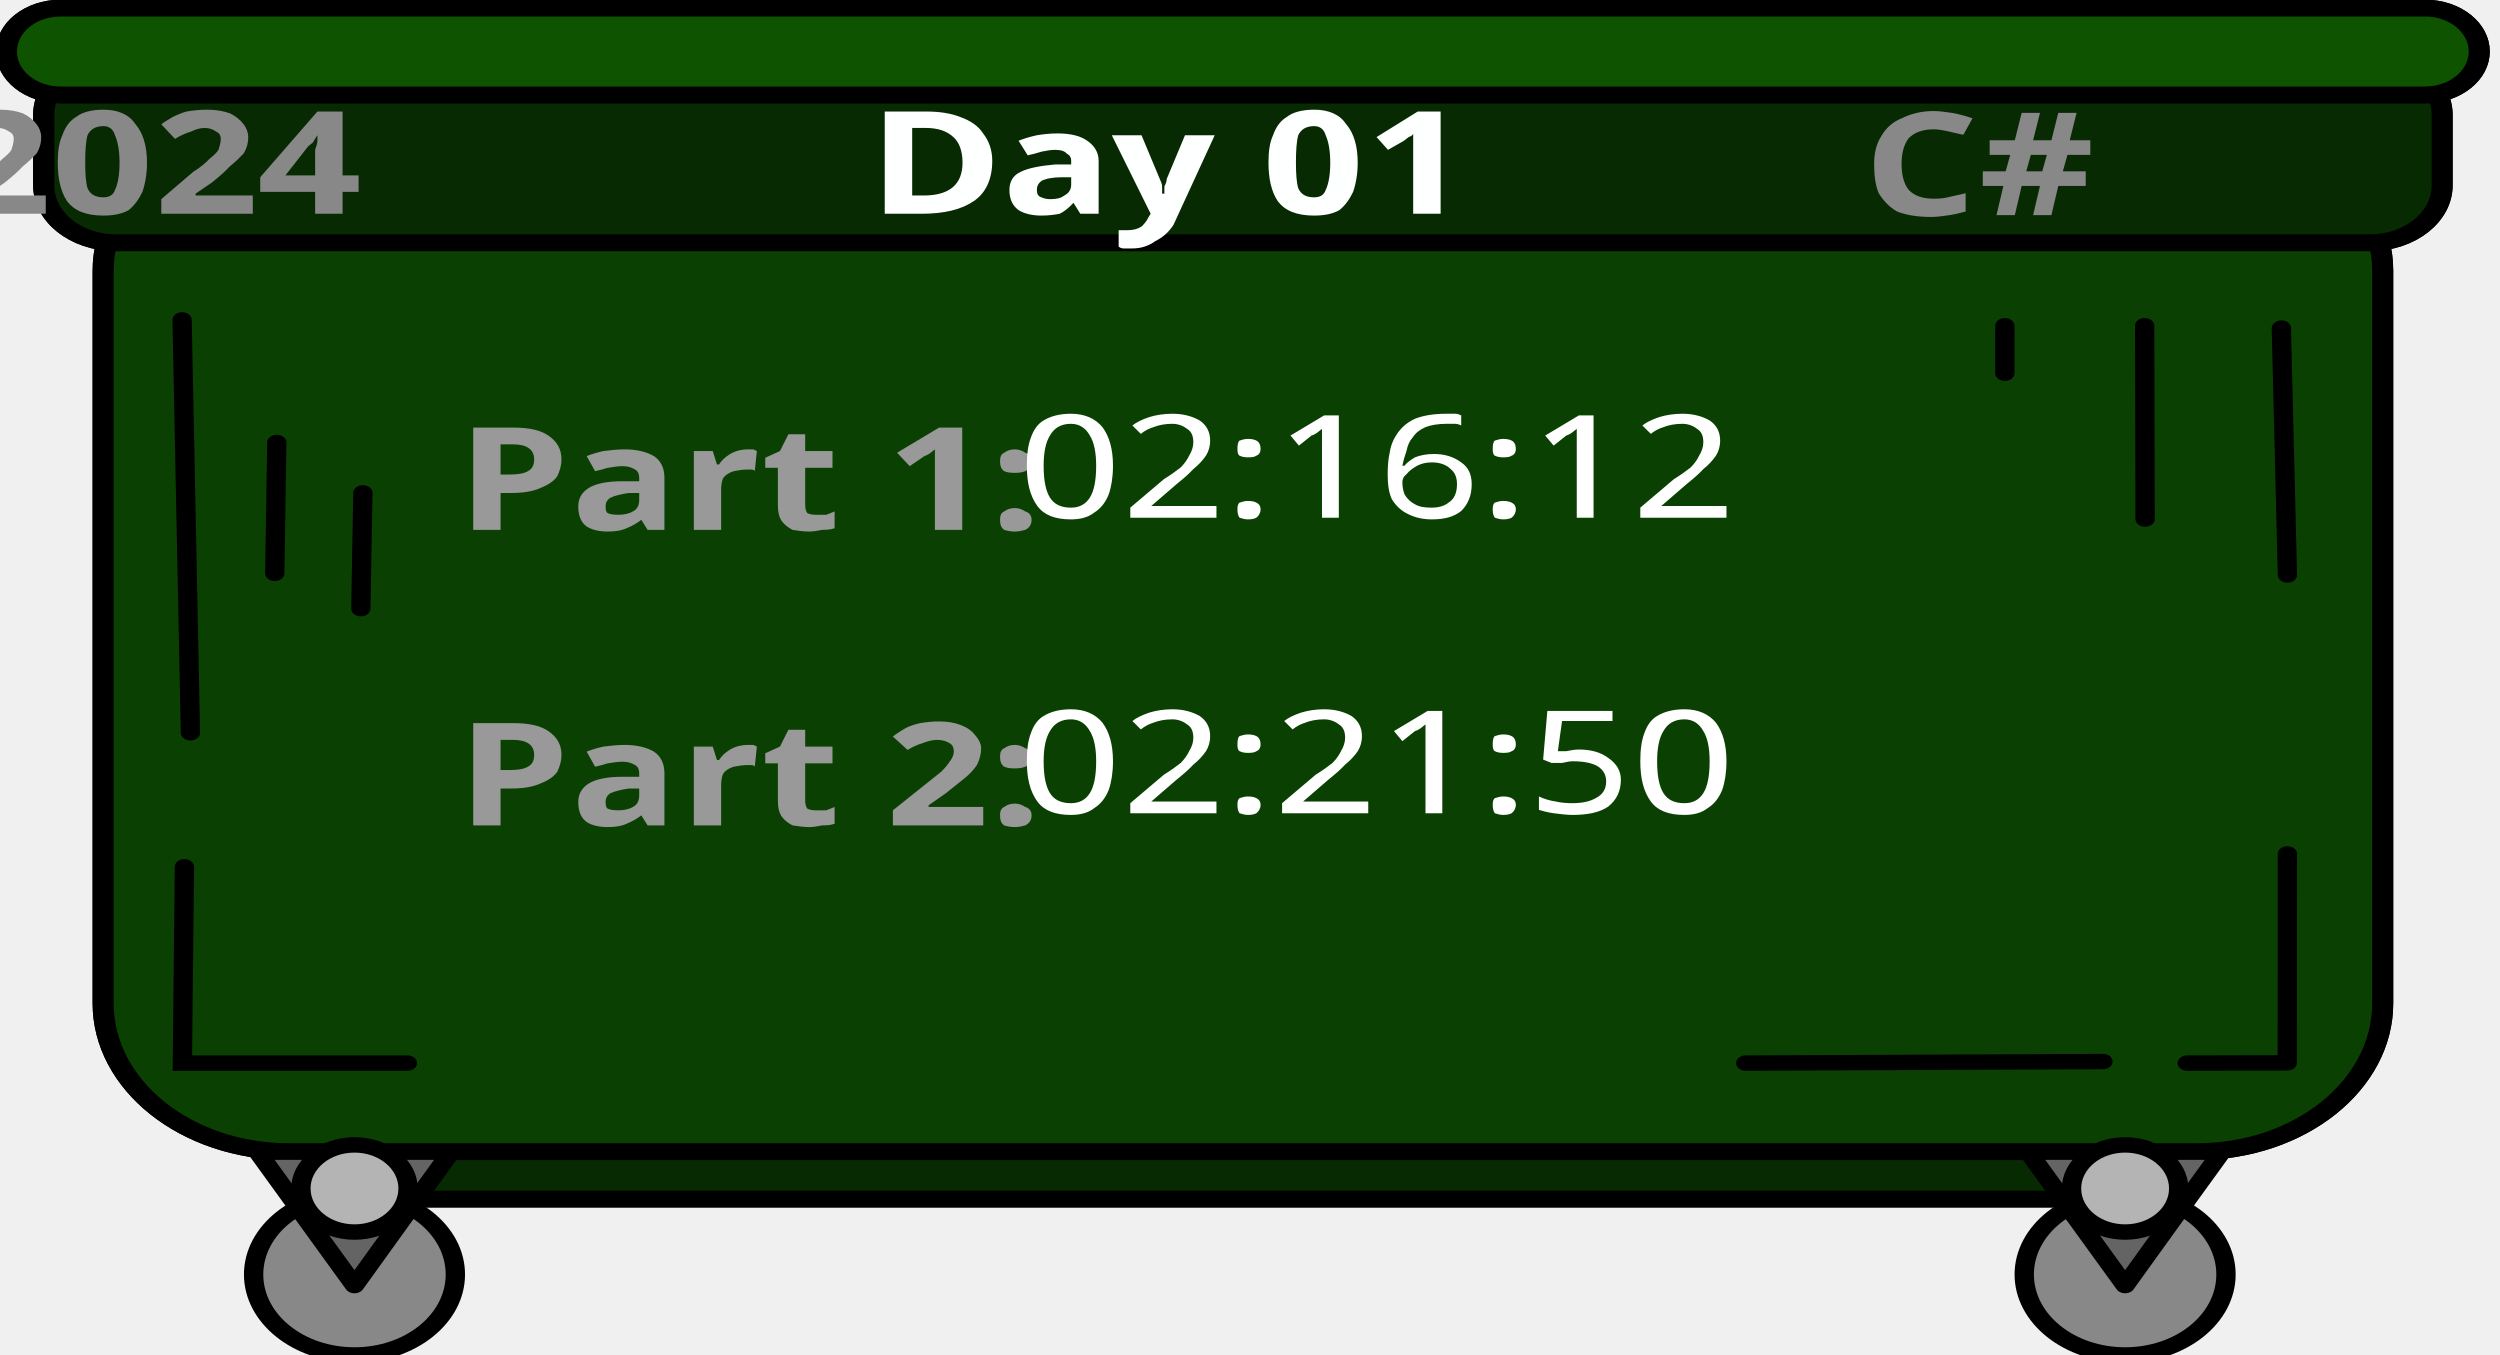
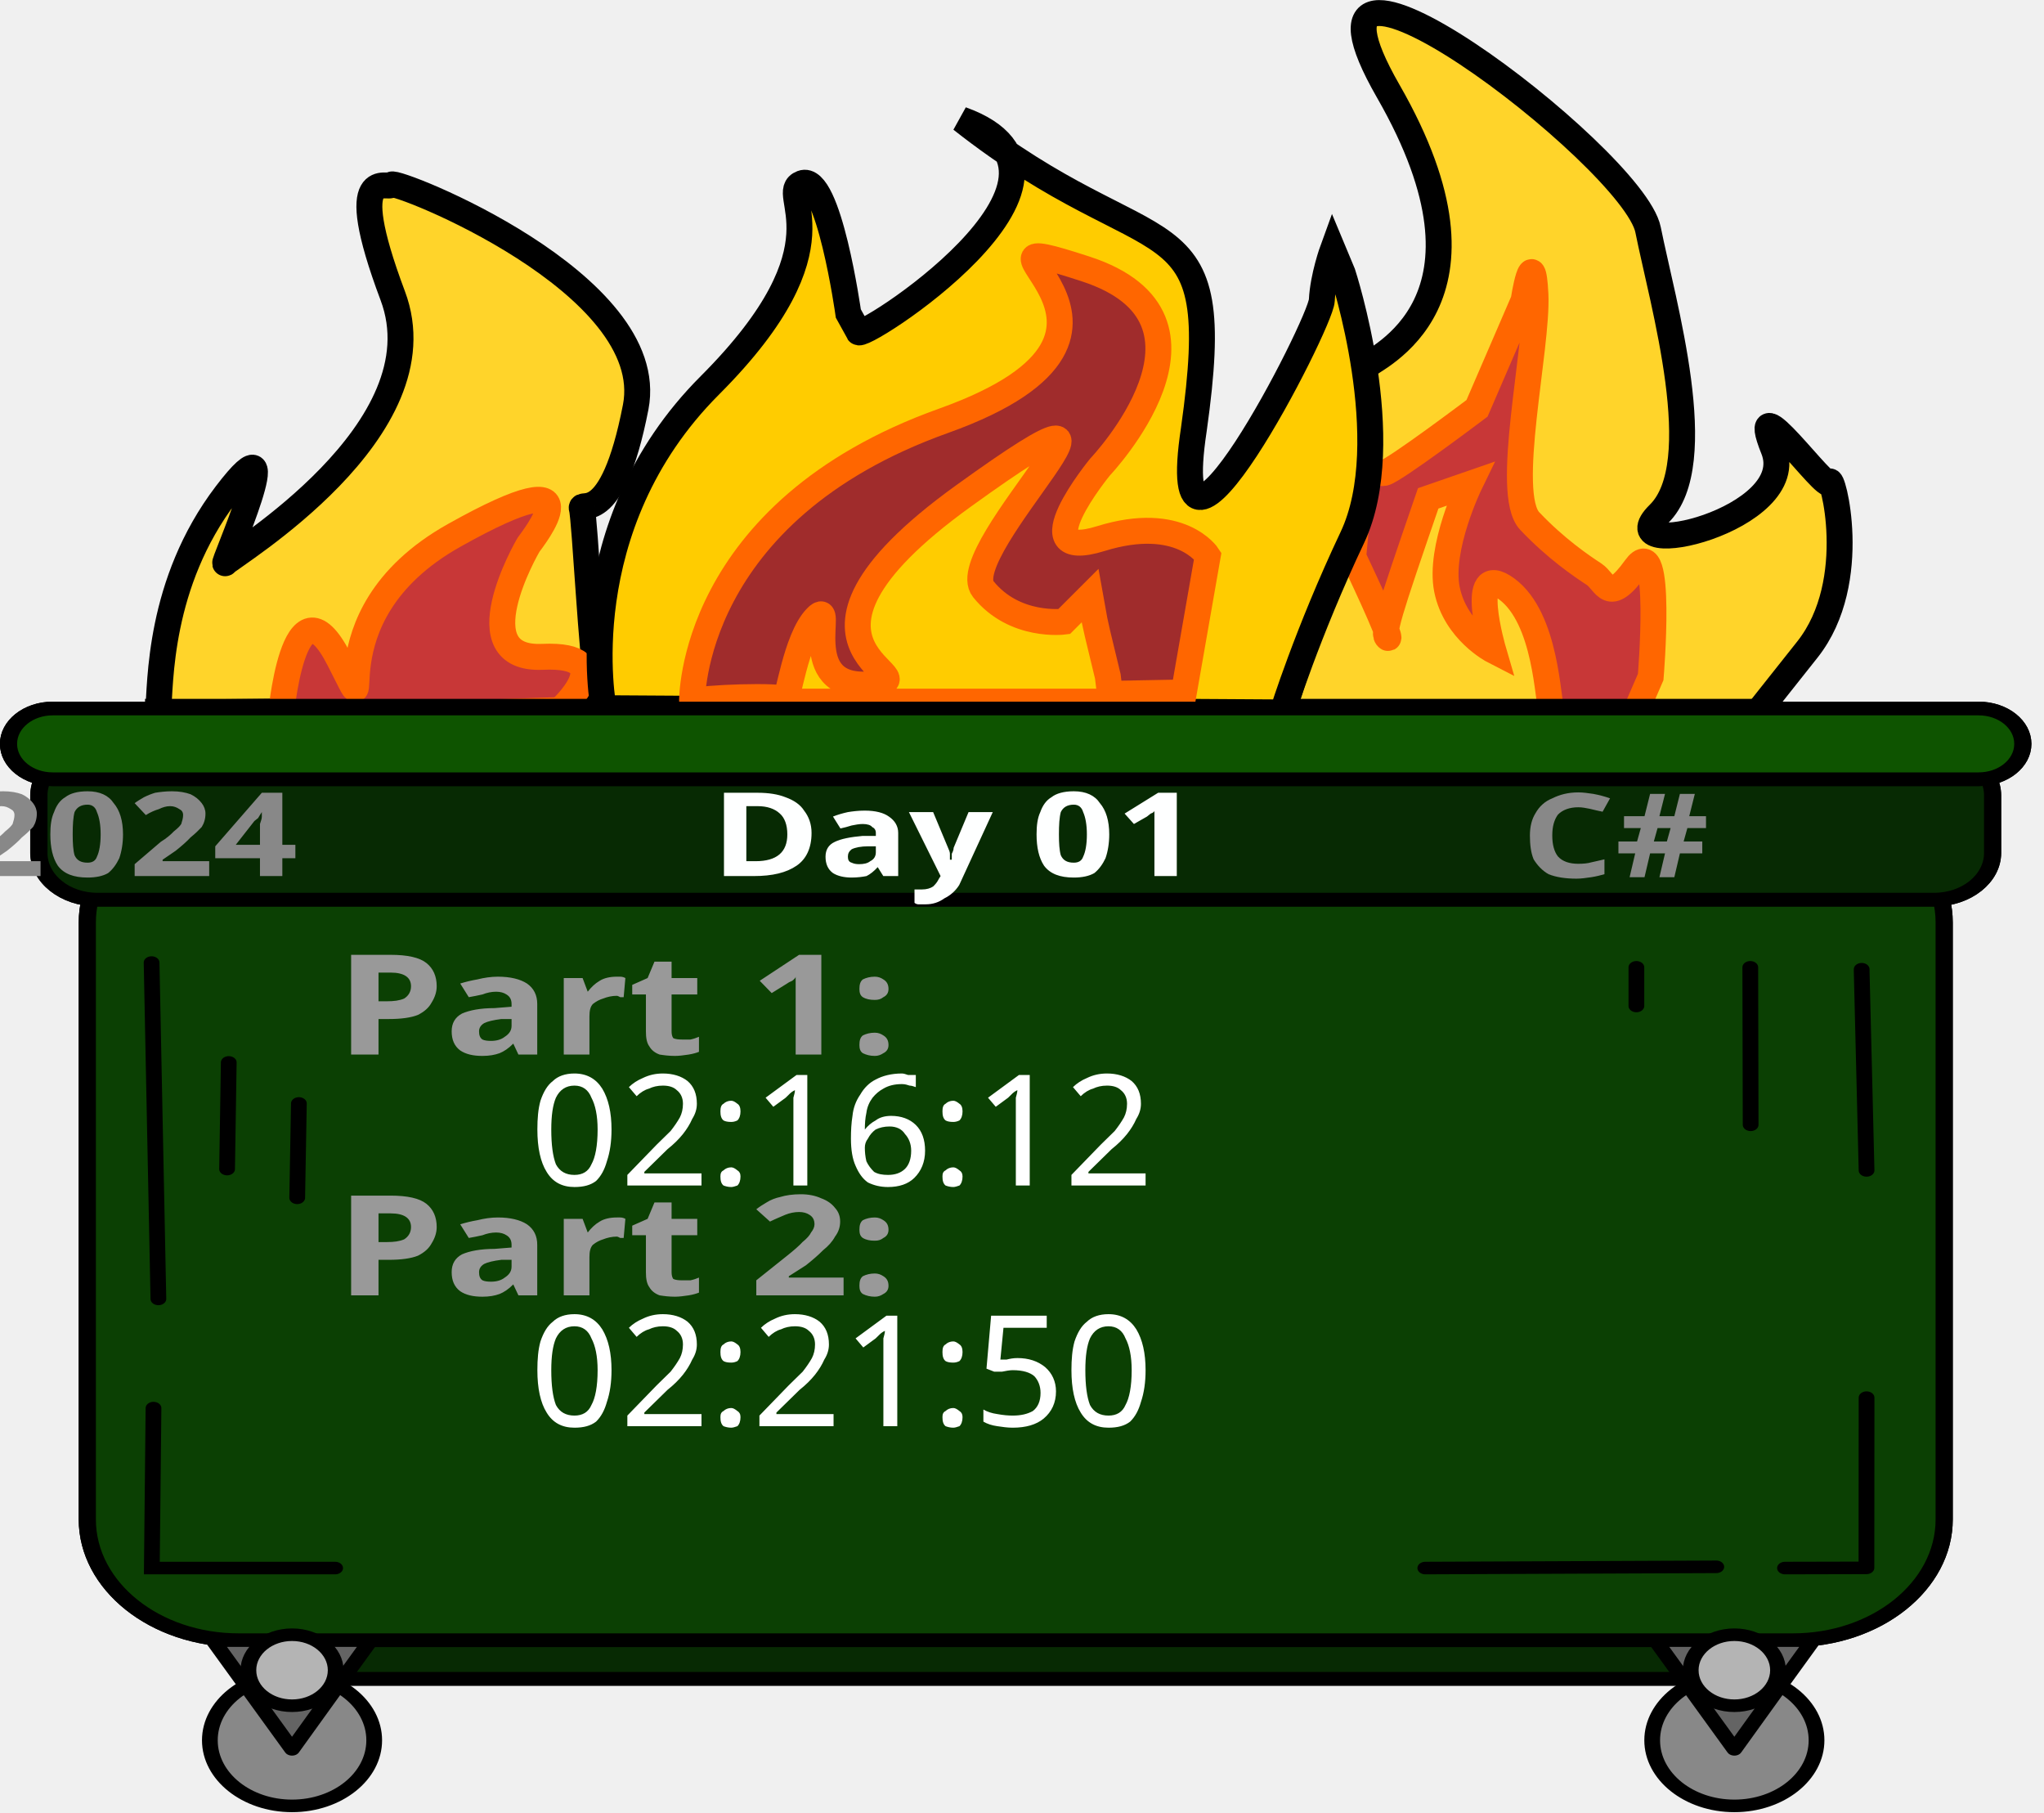
- <svg xmlns="http://www.w3.org/2000/svg" width="20.812mm" height="11.279mm" viewBox="0 0 20.812 11.279" version="1.1" id="calendar-tile">
+ <svg xmlns="http://www.w3.org/2000/svg" width="20.889mm" height="18.517mm" viewBox="0 0 20.889 18.517" version="1.1" id="calendar-tile">
  <defs id="defs3777" />
-   <rect style="opacity:1;fill:#dddace;fill-opacity:0.491;stroke:#000000;stroke-width:0.265;stroke-linecap:round;stroke-linejoin:round;stroke-miterlimit:4;stroke-dasharray:none;stroke-opacity:1" id="rect4713" width="2.478" height="2.011" x="58.784" y="2.91" rx="1.158" ry="0.222" />
-   <rect style="opacity:1;fill:#dddace;fill-opacity:0.491;stroke:#000000;stroke-width:0.265;stroke-linecap:round;stroke-linejoin:round;stroke-miterlimit:4;stroke-dasharray:none;stroke-opacity:1" id="rect4715" width="1.523" height="1.219" x="58.988" y="3.255" rx="1.158" ry="0.222" />
-   <rect style="opacity:1;fill:#dddace;fill-opacity:0.491;stroke:#000000;stroke-width:0.265;stroke-linecap:round;stroke-linejoin:round;stroke-miterlimit:4;stroke-dasharray:none;stroke-opacity:1" id="rect4713-6" width="2.478" height="2.011" x="47.82" y="0.038" rx="1.158" ry="0.222" />
-   <rect style="opacity:1;fill:#dddace;fill-opacity:0.491;stroke:#000000;stroke-width:0.265;stroke-linecap:round;stroke-linejoin:round;stroke-miterlimit:4;stroke-dasharray:none;stroke-opacity:1" id="rect4715-3" width="1.523" height="1.219" x="48.224" y="0.44" rx="1.158" ry="0.222" />
-   <g id="g4871" transform="translate(2.154469,-2.2981)">
-     <path id="path4764" d="m 47.614,-1.634 c 0,0 -0.345,-1.853 1.12,-3.289 1.465,-1.436 0.689,-1.953 0.962,-2.054 0.273,-0.101 0.46,1.336 0.46,1.336 l 0.101,0.187 c 0,0 2.772,-3.304 0.991,-3.174 -0.072,-0.273 0.689,-0.474 0.56,-0.431 -0.129,0.043 1.307,2.04 1.307,2.04 0,0 0.891,0.56 0.56,2.6 -0.33,2.04 1.307,-1.063 1.321,-1.307 0.014,-0.244 0.101,-0.359 0.101,-0.359 l 0.115,0.086 c 0,0 0.546,1.724 0.072,2.7 -0.474,0.977 -0.733,1.781 -0.733,1.781 z" style="fill:none;stroke:#000000;stroke-width:0.265px;stroke-linecap:butt;stroke-linejoin:miter;stroke-opacity:1" />
-     <path id="path4768" d="m 48.519,-1.691 c 0.101,-0.043 0.919,-0.057 0.948,-0.014 0.029,0.043 0.115,-0.618 0.33,-0.833 0.215,-0.215 -0.23,0.733 0.531,0.689 0.761,-0.043 -0.876,-0.345 1.364,-1.925 2.241,-1.58 -0.503,0.56 -0.187,0.962 0.316,0.402 0.359,-0.101 0.359,-0.101 l 0.23,0.144 0.23,0.948 0.172,-0.531 0.273,0.445 0.029,0.259 z" style="fill:none;stroke:#000000;stroke-width:0.265px;stroke-linecap:butt;stroke-linejoin:miter;stroke-opacity:1" />
-     <path id="path4770" d="m 43.061,-1.634 c 0.029,-0.302 0.014,-1.321 0.718,-2.226 0.704,-0.905 -0.072,0.776 -0.014,0.704 0.057,-0.072 2.241,-1.336 1.738,-2.715 -0.503,-1.379 -0.029,-1.077 0,-1.135 0.029,-0.057 2.729,1.034 2.47,2.298 -0.259,1.264 -0.589,0.934 -0.56,1.034 0.029,0.101 0.086,1.58 0.144,1.81 0.057,0.23 0.057,0.23 0.057,0.23 z" style="fill:none;stroke:#000000;stroke-width:0.265px;stroke-linecap:butt;stroke-linejoin:miter;stroke-opacity:1" />
-     <path id="path4772" d="m 44.31,-1.547 c 0,0 0.144,-1.537 0.603,-0.618 0.46,0.919 -0.33,-0.417 1.192,-1.25 1.522,-0.833 0.79,0.057 0.761,0.101 -0.029,0.043 -0.689,1.178 0.129,1.149 0.819,-0.029 0.172,0.546 0.172,0.546 z" style="fill:none;stroke:#000000;stroke-width:0.265px;stroke-linecap:butt;stroke-linejoin:miter;stroke-opacity:1" />
-     <path id="path4774" d="m 48.519,-1.691 c 0,0 -0.014,-1.939 2.6,-2.844 2.614,-0.905 -0.115,-2.068 1.465,-1.537 1.58,0.531 0.129,2.025 0.129,2.025 0,0 -0.819,0.977 0,0.733 0.819,-0.244 1.092,0.187 1.092,0.187 l -0.259,1.393 c 0,0 -5.027,0.043 -5.027,0.043 z" style="fill:none;stroke:#000000;stroke-width:0.265px;stroke-linecap:butt;stroke-linejoin:miter;stroke-opacity:1" />
-     <path id="path4776" d="m 55.413,-5.032 c 0.122,-0.102 1.503,-0.65 0.284,-2.823 -1.219,-2.173 2.498,0.691 2.641,1.442 0.142,0.752 0.609,2.397 0.081,2.905 -0.528,0.508 1.462,0.081 1.178,-0.65 -0.284,-0.731 0.548,0.467 0.569,0.345 0.02,-0.122 0.32,1.011 -0.244,1.706 -0.564,0.695 -0.564,0.695 -0.564,0.695 l -4.807,-0.107 0.516,-1.523 0.325,-1.056 z" style="fill:none;stroke:#000000;stroke-width:0.265px;stroke-linecap:butt;stroke-linejoin:miter;stroke-opacity:1" />
-     <path id="path4778" d="m 55.392,-4.098 c 0,0 0.122,0.163 0.223,0.142 0.102,-0.02 0.955,-0.65 0.955,-0.65 l 0.487,-1.097 c 0,0 0.102,-0.609 0.122,-0.061 0.02,0.548 -0.345,2.031 -0.081,2.316 0.264,0.284 0.528,0.467 0.65,0.548 0.122,0.081 0.142,0.325 0.427,-0.061 0.284,-0.386 0.142,1.117 0.142,1.117 L 58.155,-1.477 c 0,0 -0.813,0.081 -0.853,-0.02 -0.041,-0.102 -0.041,-0.955 -0.447,-1.259 -0.406,-0.305 -0.142,0.63 -0.142,0.63 0,0 -0.386,-0.203 -0.467,-0.63 -0.081,-0.427 0.244,-1.077 0.244,-1.077 l -0.427,0.142 c -0.427,1.198 -0.487,1.381 -0.427,1.422 0.061,0.041 -0.345,-0.833 -0.345,-0.833 z" style="fill:none;stroke:#000000;stroke-width:0.265px;stroke-linecap:butt;stroke-linejoin:miter;stroke-opacity:1" />
+   <g id="g1507" transform="translate(2.791192,9.584737)">
+     <g transform="translate(-3.178583,-13.10455)" id="g1514">
+       <path style="fill:#ffd42a;stroke:#000000;stroke-width:0.265px;stroke-linecap:butt;stroke-linejoin:miter;stroke-opacity:1" d="M 2.003,10.803 C 2.029,10.501 2.004,9.481 2.698,8.569 3.393,7.657 2.634,9.345 2.691,9.273 2.748,9.2 4.918,7.914 4.401,6.541 3.885,5.167 4.362,5.464 4.39,5.406 4.418,5.348 7.129,6.412 6.884,7.679 6.638,8.945 6.304,8.618 6.334,8.719 c 0.03,0.1 0.102,1.579 0.162,1.808 0.06,0.229 0.06,0.229 0.06,0.229 z" id="path4770" />
+       <path style="fill:#c83737;stroke:#ff6600;stroke-width:0.265px;stroke-linecap:butt;stroke-linejoin:miter;stroke-opacity:1" d="m 3.253,10.876 c 0,0 0.128,-1.538 0.597,-0.624 0.469,0.914 -0.335,-0.413 1.179,-1.262 1.514,-0.849 0.791,0.049 0.762,0.093 -0.028,0.043 -0.677,1.185 0.141,1.148 0.818,-0.037 0.178,0.544 0.178,0.544 z" id="path4772" />
+     </g>
+     <g transform="translate(-3.178583,-13.10455)" id="g1510">
+       <path style="fill:#ffd42a;stroke:#000000;stroke-width:0.265px;stroke-linecap:butt;stroke-linejoin:miter;stroke-opacity:1" d="m 14.32,7.278 c 0.121,-0.103 1.496,-0.665 0.255,-2.826 -1.241,-2.161 2.505,0.665 2.655,1.415 0.15,0.75 0.634,2.391 0.111,2.904 -0.523,0.513 1.463,0.066 1.171,-0.662 -0.292,-0.728 0.553,0.462 0.572,0.339 0.019,-0.122 0.33,1.008 -0.226,1.709 -0.556,0.701 -0.556,0.701 -0.556,0.701 l -4.808,-0.058 0.501,-1.528 0.314,-1.06 z" id="path4776" />
+       <path style="fill:#c83737;stroke:#ff6600;stroke-width:0.265px;stroke-linecap:butt;stroke-linejoin:miter;stroke-opacity:1" d="m 14.309,8.212 c 0,0 0.124,0.161 0.225,0.14 0.101,-0.021 0.948,-0.66 0.948,-0.66 l 0.476,-1.102 c 0,0 0.095,-0.61 0.121,-0.062 0.026,0.548 -0.325,2.035 -0.058,2.316 0.267,0.282 0.533,0.462 0.656,0.542 0.123,0.08 0.146,0.324 0.426,-0.065 0.28,-0.389 0.154,1.116 0.154,1.116 l -0.159,0.367 c 0,0 -0.812,0.09 -0.853,-0.012 -0.042,-0.101 -0.05,-0.954 -0.46,-1.255 -0.409,-0.301 -0.136,0.631 -0.136,0.631 0,0 -0.388,-0.199 -0.474,-0.625 C 15.09,9.119 15.408,8.465 15.408,8.465 l -0.425,0.147 c -0.414,1.203 -0.473,1.386 -0.412,1.426 0.061,0.04 -0.354,-0.829 -0.354,-0.829 z" id="path4778" />
+     </g>
+     <path id="path1471" d="M -1.309,-2.042 H 15.245" style="fill:none;stroke:#000000;stroke-width:0.804;stroke-linecap:butt;stroke-linejoin:miter;stroke-miterlimit:4;stroke-dasharray:none;stroke-opacity:1" />
+     <g transform="translate(-3.178583,-13.10455)" id="g1506">
+       <path style="fill:#ffcc00;stroke:#000000;stroke-width:0.265px;stroke-linecap:butt;stroke-linejoin:miter;stroke-opacity:1" d="m 6.556,10.756 c 0,0 -0.364,-1.849 1.087,-3.3 C 9.093,6.004 8.312,5.495 8.584,5.392 8.856,5.289 9.057,6.723 9.057,6.723 L 9.16,6.909 C 9.128,7.045 11.827,5.32 10.213,4.741 c 2.003,1.578 2.719,0.732 2.375,3.167 -0.309,2.043 1.296,-1.076 1.308,-1.32 0.012,-0.244 0.112,-0.518 0.112,-0.518 L 14.109,6.312 c 0,0 0.563,1.718 0.099,2.699 -0.464,0.981 -0.714,1.788 -0.714,1.788 z" id="path4764" />
+       <path style="fill:#a02c2c;stroke:#ff6600;stroke-width:0.265px;stroke-linecap:butt;stroke-linejoin:miter;stroke-opacity:1" d="m 7.46,10.689 c 0,0 -0.034,-1.939 2.571,-2.87 2.605,-0.932 -0.136,-2.067 1.449,-1.552 1.585,0.515 0.15,2.024 0.15,2.024 0,0 -0.809,0.985 0.007,0.732 0.816,-0.253 1.093,0.176 1.093,0.176 l -0.244,1.396 c 0,0 -5.026,0.094 -5.026,0.094 z" id="path4774" />
+       <path style="fill:#ffcc00;stroke:#ff6600;stroke-width:0.265px;stroke-linecap:butt;stroke-linejoin:miter;stroke-opacity:1" d="m 7.46,10.689 c 0.1,-0.044 0.919,-0.067 0.948,-0.024 0.029,0.043 0.109,-0.619 0.322,-0.836 0.213,-0.218 -0.222,0.735 0.538,0.684 0.761,-0.051 -1.255,-0.326 0.969,-1.928 2.224,-1.603 -0.121,0.555 0.199,0.954 0.32,0.399 0.826,0.332 0.826,0.332 l 0.266,-0.266 0.046,0.256 0.03,0.135 0.105,0.435 0.031,0.258 z" id="path4768" />
+     </g>
  </g>
-   <g id="g5032" transform="matrix(1.218804,0,0,0.9727442,-32.60768,3.382972)">
+   <g id="g5032" transform="matrix(1.218804,0,0,0.9727442,-32.57421,10.55471)">
    <g transform="translate(-17.91412,-3.526213)" id="g4816">
      <rect style="opacity:1;fill:#000005;fill-opacity:1;stroke:#000000;stroke-width:0.144;stroke-linecap:round;stroke-linejoin:round;stroke-miterlimit:4;stroke-dasharray:none;stroke-opacity:1" id="rect3794-1-3" width="12.441" height="0.743" x="46.895" y="9.567" ry="0.371" />
      <rect style="opacity:1;fill:#178600;fill-opacity:0.314;stroke:#000000;stroke-width:0.144;stroke-linecap:round;stroke-linejoin:round;stroke-miterlimit:4;stroke-dasharray:none;stroke-opacity:1" id="rect3794-1-3-4" width="12.441" height="0.743" x="46.895" y="9.567" ry="0.371" />
    </g>
    <g transform="translate(-15.83851,-1.202879)" id="g4862">
      <g id="g4797" transform="translate(-6.176143,-3.131161)">
        <rect ry="1.269" y="1.905" x="49.473" height="8.807" width="15.57" id="rect3794" style="opacity:1;fill:#000005;fill-opacity:1;stroke:#000000;stroke-width:0.144;stroke-linecap:round;stroke-linejoin:round;stroke-miterlimit:4;stroke-dasharray:none;stroke-opacity:1" />
        <rect ry="1.269" y="1.905" x="49.473" height="8.807" width="15.57" id="rect3794-9" style="opacity:1;fill:#178600;fill-opacity:0.481;stroke:#000000;stroke-width:0.144;stroke-linecap:round;stroke-linejoin:round;stroke-miterlimit:4;stroke-dasharray:none;stroke-opacity:1" />
      </g>
      <g id="g4847">
        <path id="path4695" d="m 43.836,0.463 0.057,3.533" style="fill:none;stroke:#000000;stroke-width:0.132;stroke-linecap:round;stroke-linejoin:miter;stroke-miterlimit:4;stroke-dasharray:none;stroke-opacity:1" />
        <path id="path4697" d="m 44.483,1.512 -0.014,1.12" style="fill:none;stroke:#000000;stroke-width:0.132;stroke-linecap:round;stroke-linejoin:miter;stroke-miterlimit:4;stroke-dasharray:none;stroke-opacity:1" />
        <path id="path4699" d="m 45.071,1.943 -0.014,0.991" style="fill:none;stroke:#000000;stroke-width:0.132;stroke-linecap:round;stroke-linejoin:miter;stroke-miterlimit:4;stroke-dasharray:none;stroke-opacity:1" />
        <path id="path4701" d="m 43.852,5.143 -0.014,1.68 1.537,5e-7" style="fill:none;stroke:#000000;stroke-width:0.132;stroke-linecap:round;stroke-linejoin:miter;stroke-miterlimit:4;stroke-dasharray:none;stroke-opacity:1" />
        <path id="path4703" d="m 54.516,6.823 2.44,-0.013" style="fill:none;stroke:#000000;stroke-width:0.132;stroke-linecap:round;stroke-linejoin:miter;stroke-miterlimit:4;stroke-dasharray:none;stroke-opacity:1" />
        <path id="path4705" d="m 57.532,6.823 0.683,-0.002 10e-4,-1.788" style="fill:none;stroke:#000000;stroke-width:0.132;stroke-linecap:round;stroke-linejoin:round;stroke-miterlimit:4;stroke-dasharray:none;stroke-opacity:1" />
        <path id="path4707" d="M 58.216,2.646 58.175,0.554 V 0.533" style="fill:none;stroke:#000000;stroke-width:0.132;stroke-linecap:round;stroke-linejoin:miter;stroke-miterlimit:4;stroke-dasharray:none;stroke-opacity:1" />
        <path id="path4709" d="m 57.241,0.513 0.003,1.654" style="fill:none;stroke:#000000;stroke-width:0.132;stroke-linecap:round;stroke-linejoin:miter;stroke-miterlimit:4;stroke-dasharray:none;stroke-opacity:1" />
        <path id="path4711" d="m 56.286,0.513 v 0.406 0" style="fill:none;stroke:#000000;stroke-width:0.132;stroke-linecap:round;stroke-linejoin:miter;stroke-miterlimit:4;stroke-dasharray:none;stroke-opacity:1" />
      </g>
    </g>
    <g transform="translate(0.09661076,1.79539)" id="g4945">
      <rect style="opacity:1;fill:#000005;fill-opacity:1;stroke:#000000;stroke-width:0.144;stroke-linecap:round;stroke-linejoin:round;stroke-miterlimit:4;stroke-dasharray:none;stroke-opacity:1" id="rect3794-1-0-6" width="16.382" height="1.586" x="26.955" y="-4.782" ry="0.491" />
      <rect style="opacity:1;fill:#178600;fill-opacity:0.314;stroke:#000000;stroke-width:0.144;stroke-linecap:round;stroke-linejoin:round;stroke-miterlimit:4;stroke-dasharray:none;stroke-opacity:1" id="rect3794-1-0" width="16.382" height="1.586" x="26.956" y="-4.782" ry="0.491" />
    </g>
    <g transform="translate(-13.14226,-12.91245)" id="g4899">
      <rect style="opacity:1;fill:#000000;fill-opacity:1;stroke:#000000;stroke-width:0.144;stroke-linecap:round;stroke-linejoin:round;stroke-miterlimit:4;stroke-dasharray:none;stroke-opacity:1" id="rect3794-1" width="16.89" height="0.743" x="39.94" y="9.504" ry="0.371" />
      <rect style="opacity:1;fill:#178600;fill-opacity:0.627;stroke:#000000;stroke-width:0.144;stroke-linecap:round;stroke-linejoin:round;stroke-miterlimit:4;stroke-dasharray:none;stroke-opacity:1" id="rect3794-1-5" width="16.89" height="0.743" x="39.94" y="9.504" ry="0.371" />
    </g>
    <text style="font-size:1.235px" xml:space="preserve" x="26.425" y="4.819" id="text3771">
      <tspan x="28.581" y="-1.648" style="font-style:normal;font-variant:normal;font-weight:bold;font-stretch:normal;font-size:1.235px;line-height:1;font-family:Calibri;-inkscape-font-specification:'Calibri Bold';text-anchor:middle;fill:#888888;fill-opacity:1;stroke-width:0.265" id="tspan3769">2024</tspan>
    </text>
    <text style="font-size:1.235px" xml:space="preserve" x="39.039" y="-9.076" id="text4558-1-2">
      <tspan x="41.039" y="-1.638" style="font-style:normal;font-variant:normal;font-weight:bold;font-stretch:normal;font-size:1.235px;line-height:1;font-family:Calibri;-inkscape-font-specification:'Calibri Bold';text-anchor:middle;fill:#888888;fill-opacity:1;stroke-width:0.265" id="tspan4560-0-5">C#</tspan>
    </text>
    <text xml:space="preserve" style="font-style:normal;font-variant:normal;font-weight:normal;font-stretch:normal;font-size:1.235px;line-height:1.25;font-family:Calibri;-inkscape-font-specification:Calibri;letter-spacing:0px;word-spacing:0px;fill:#feffff;fill-opacity:1;stroke:none;stroke-width:0.265" x="32.689" y="-0.648" id="text4554">
      <tspan id="tspan4552" x="32.689" y="-1.648" style="font-style:normal;font-variant:normal;font-weight:bold;font-stretch:normal;font-size:1.235px;font-family:Calibri;-inkscape-font-specification:'Calibri Bold';fill:#feffff;fill-opacity:1;stroke-width:0.265">Day 01</tspan>
    </text>
    <g transform="translate(-0.05248061)" id="g4992">
      <g id="g4958" transform="translate(-11.37244,-2.732756)">
        <circle r="0.689" cy="10.162" cx="40.6" id="path4737" style="opacity:1;fill:#888888;fill-opacity:1;stroke:#000000;stroke-width:0.132;stroke-linecap:round;stroke-linejoin:round;stroke-miterlimit:4;stroke-dasharray:none;stroke-opacity:1" />
        <path d="m 40.6,10.257 -0.33,-0.571 -0.33,-0.571 0.659,0 0.659,0 -0.33,0.571 z" id="path4735" style="opacity:1;fill:#646464;fill-opacity:1;stroke:#000000;stroke-width:0.132;stroke-linecap:round;stroke-linejoin:round;stroke-miterlimit:4;stroke-dasharray:none;stroke-opacity:1" />
        <ellipse ry="0.373" rx="0.366" cy="9.426" cx="40.6" id="path4739" style="opacity:1;fill:#b4b4b4;fill-opacity:1;stroke:#000000;stroke-width:0.132;stroke-linecap:round;stroke-linejoin:round;stroke-miterlimit:4;stroke-dasharray:none;stroke-opacity:1" />
      </g>
      <g id="g4958-1" transform="translate(0.7214791,-2.732756)">
        <circle r="0.689" cy="10.162" cx="40.6" id="path4737-5" style="opacity:1;fill:#888888;fill-opacity:1;stroke:#000000;stroke-width:0.132;stroke-linecap:round;stroke-linejoin:round;stroke-miterlimit:4;stroke-dasharray:none;stroke-opacity:1" />
        <path d="m 40.6,10.257 -0.33,-0.571 -0.33,-0.571 0.659,0 0.659,0 -0.33,0.571 z" id="path4735-3" style="opacity:1;fill:#646464;fill-opacity:1;stroke:#000000;stroke-width:0.132;stroke-linecap:round;stroke-linejoin:round;stroke-miterlimit:4;stroke-dasharray:none;stroke-opacity:1" />
        <ellipse ry="0.373" rx="0.366" cy="9.426" cx="40.6" id="path4739-9" style="opacity:1;fill:#b4b4b4;fill-opacity:1;stroke:#000000;stroke-width:0.132;stroke-linecap:round;stroke-linejoin:round;stroke-miterlimit:4;stroke-dasharray:none;stroke-opacity:1" />
      </g>
    </g>
  </g>
-   <text id="text4558" y="7.114" x="1.215" style="font-style:normal;font-variant:normal;font-weight:bold;font-stretch:normal;font-size:1.344px;line-height:1;font-family:Calibri;-inkscape-font-specification:'Calibri Bold';fill:#999999;fill-opacity:1;stroke-width:0.288" xml:space="preserve" transform="scale(1.119354,0.8933722)">
-     <tspan y="4.936" x="3.393" id="tspan4556" style="font-size:1.344px;stroke-width:0.288">Part 1:</tspan>
-     <tspan id="tspan4560" y="7.689" x="3.393" style="font-size:1.344px;stroke-width:0.288">Part 2:</tspan>
-   </text>
-   <text id="text4558-1" y="7.002" x="6.486" style="font-style:normal;font-variant:normal;font-weight:normal;font-stretch:normal;font-size:1.344px;line-height:1;font-family:Calibri;-inkscape-font-specification:Calibri;letter-spacing:0px;word-spacing:0px;fill:#ffffff;fill-opacity:1;stroke:none;stroke-width:0.288;" xml:space="preserve" transform="scale(1.119354,0.8933722)">
-     <tspan style="font-size:1.344px;stroke-width:0.288;fill:#ffffff;fill-opacity:1;" y="4.824" x="7.575" id="tspan4556-3">02:16:12</tspan>
-     <tspan id="tspan4560-0" style="font-size:1.344px;stroke-width:0.288;fill:#ffffff;fill-opacity:1;" y="7.577" x="7.575">02:21:50</tspan>
-   </text>
+   <g id="g882" transform="translate(-0.368695,6.367398)">
+     <text transform="scale(1.119354,0.8933722)" xml:space="preserve" style="font-style:normal;font-variant:normal;font-weight:bold;font-stretch:normal;font-size:1.587px;line-height:1;font-family:Calibri;-inkscape-font-specification:'Calibri Bold';fill:#999999;fill-opacity:1;stroke-width:0.288" x="1.215" y="7.114" id="text4558">
+       <tspan style="font-size:1.587px;stroke-width:0.288" id="tspan4556" x="3.393" y="4.936">Part 1:</tspan>
+       <tspan style="font-size:1.587px;stroke-width:0.288" x="3.393" y="7.689" id="tspan4560">Part 2:</tspan>
+     </text>
+     <text transform="scale(1.010294,0.9898106)" xml:space="preserve" style="font-style:normal;font-variant:normal;font-weight:normal;font-stretch:normal;font-size:1.592px;line-height:1;font-family:Calibri;-inkscape-font-specification:Calibri;letter-spacing:0px;word-spacing:0px;fill:#ffffff;fill-opacity:1;stroke:none;stroke-width:0.26" x="4.739" y="7.771" id="text4558-1">
+       <tspan id="tspan4556-3" x="5.722" y="5.805" style="font-size:1.592px;fill:#ffffff;fill-opacity:1;stroke-width:0.26">02:16:12</tspan>
+       <tspan x="5.722" y="8.289" style="font-size:1.592px;fill:#ffffff;fill-opacity:1;stroke-width:0.26" id="tspan4560-0">02:21:50</tspan>
+     </text>
+   </g>
</svg>
